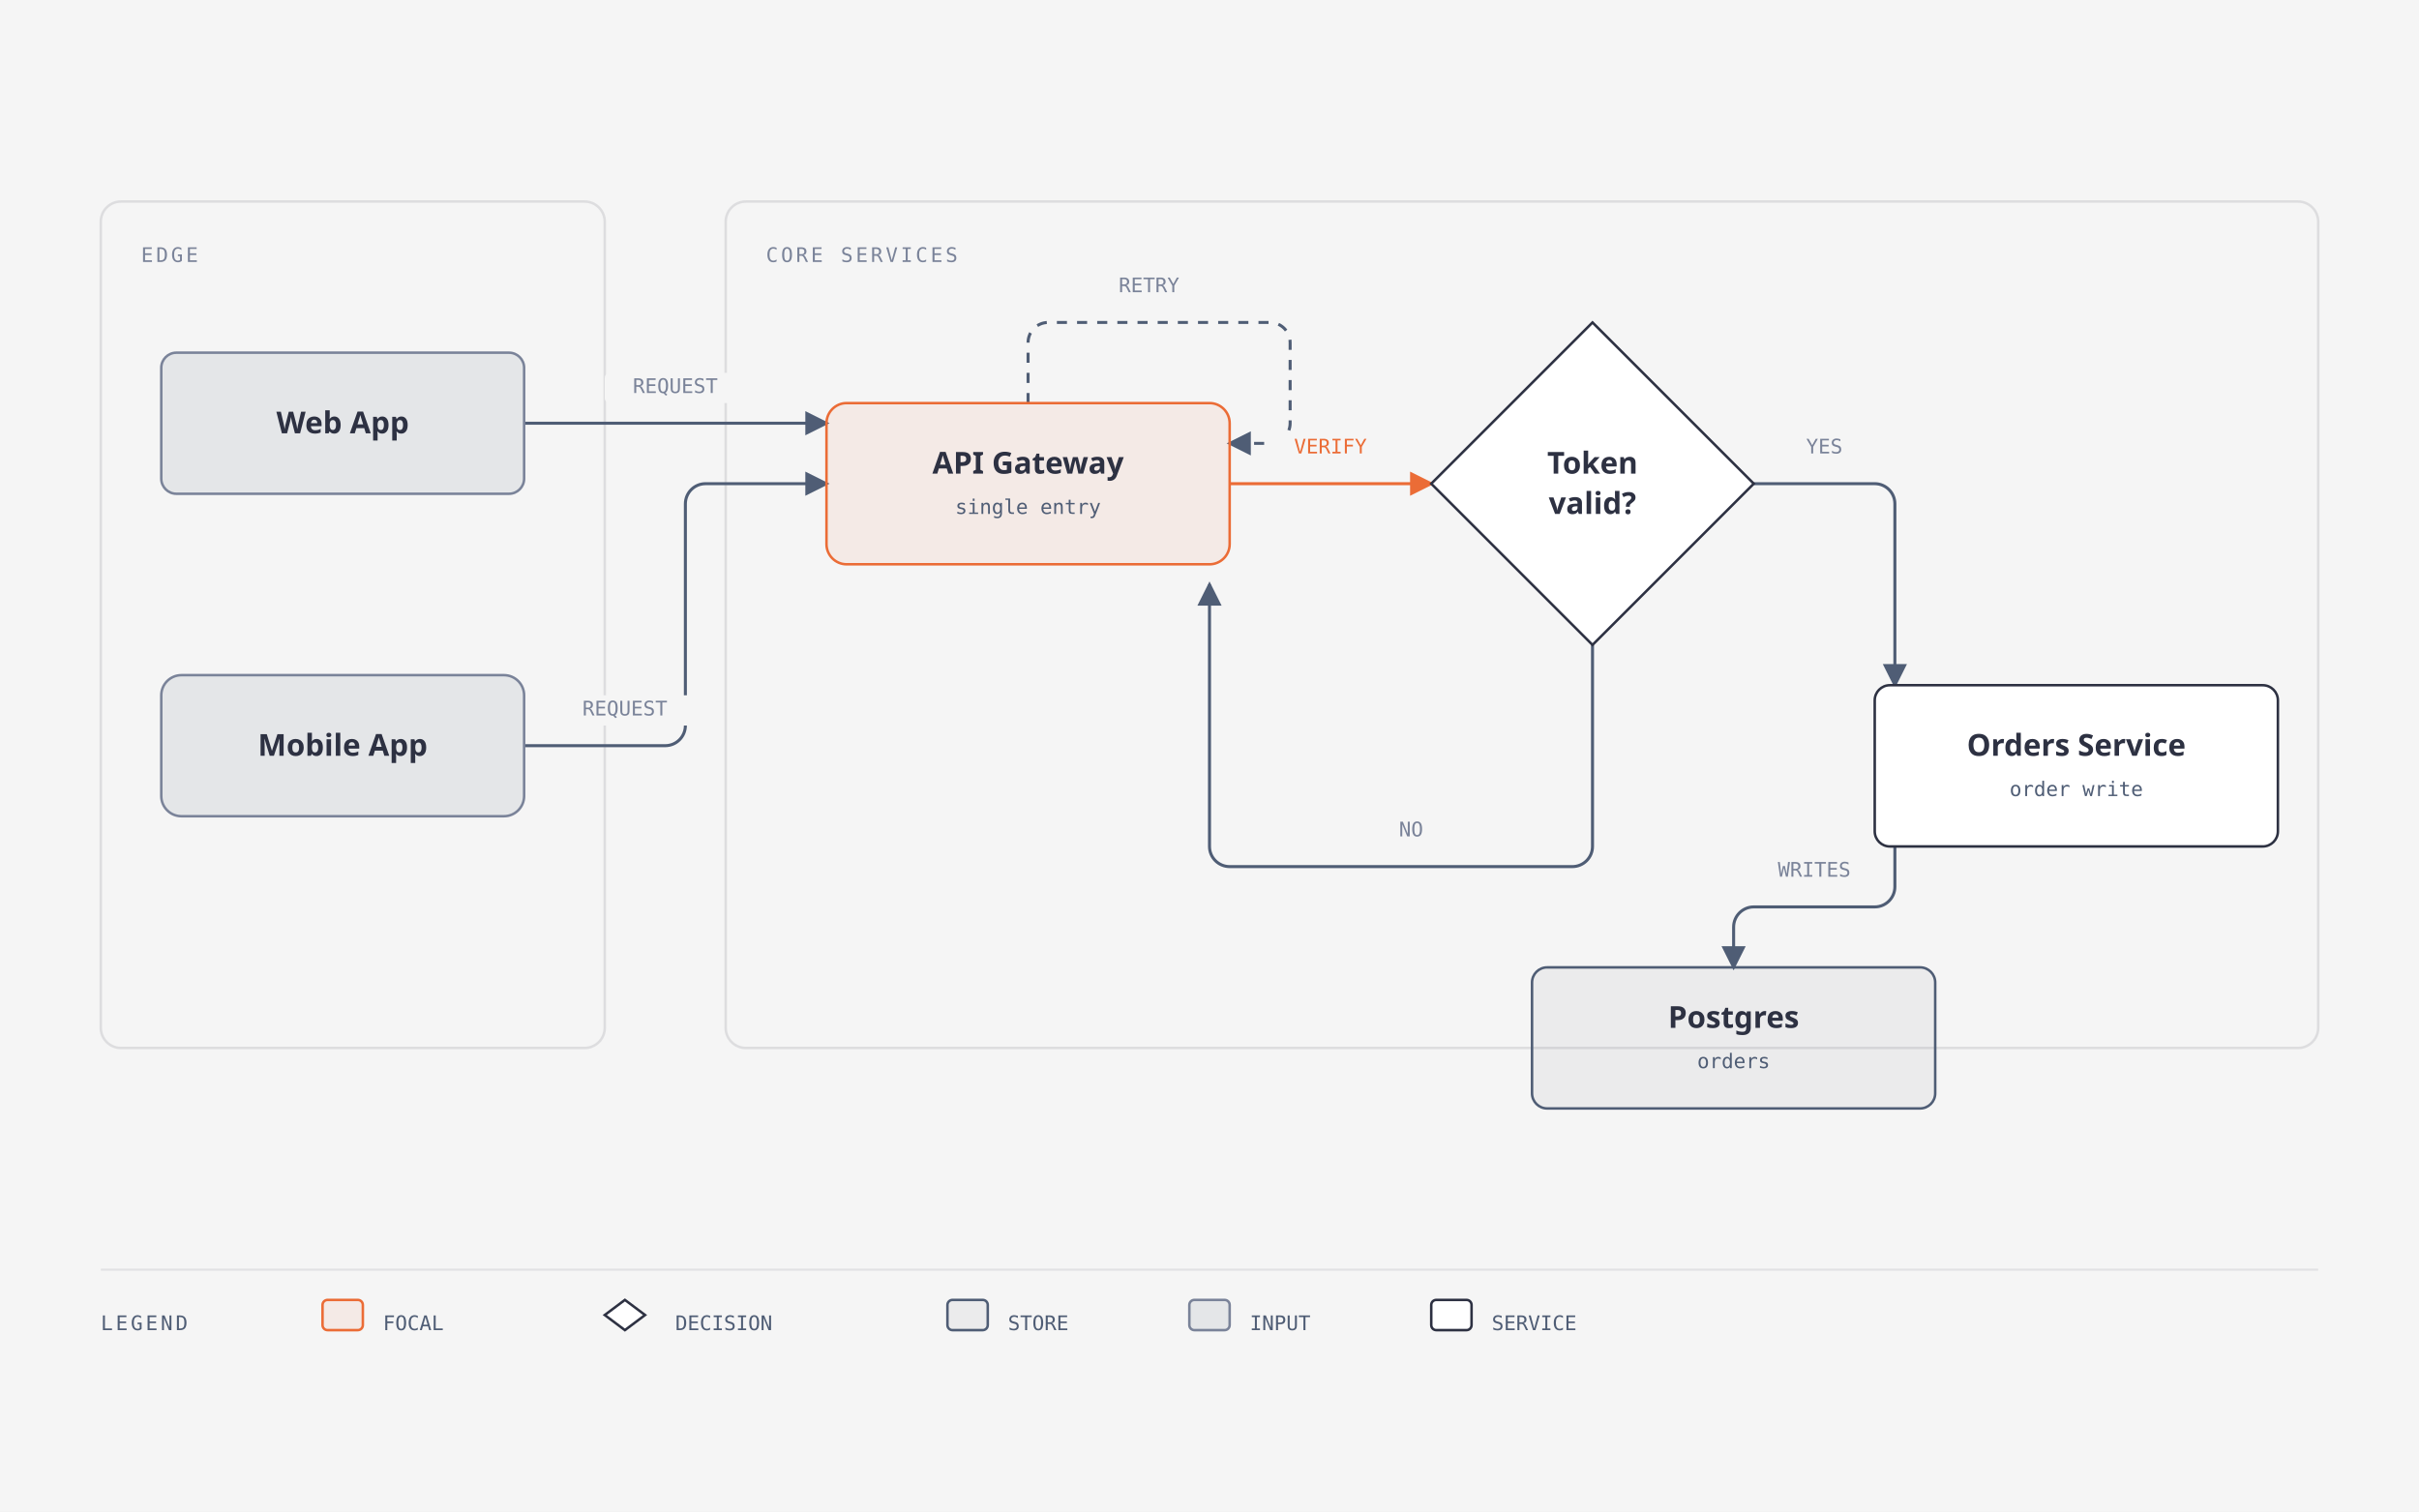
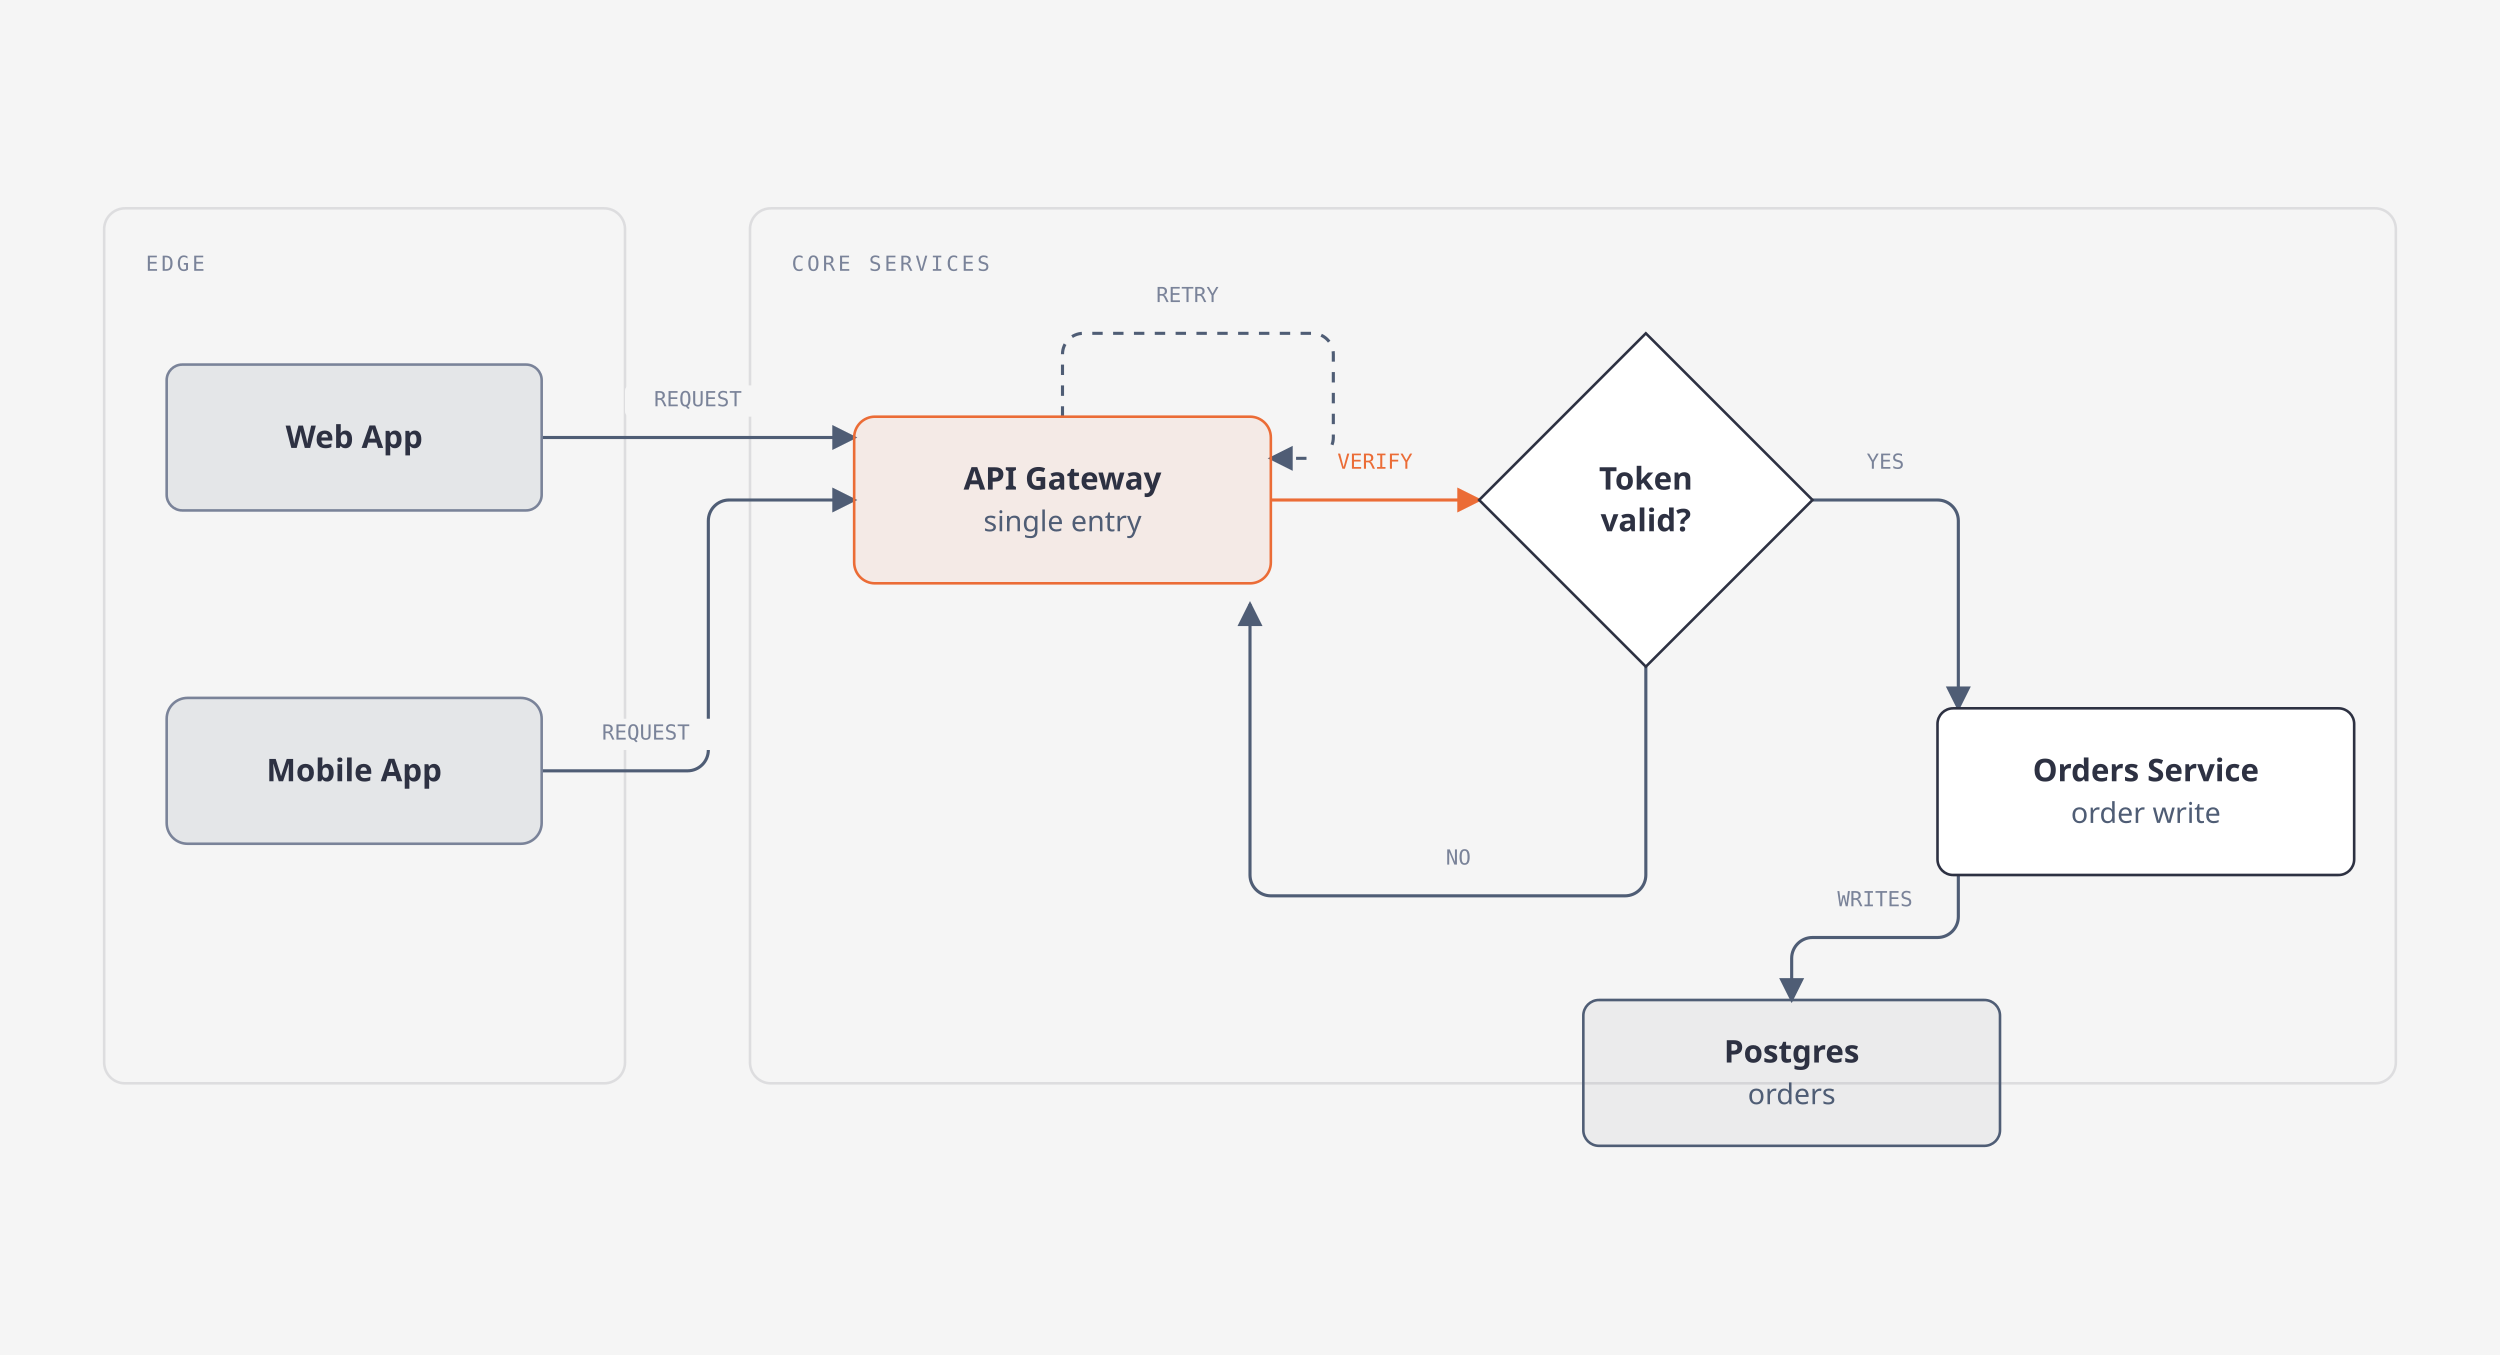
- <svg xmlns="http://www.w3.org/2000/svg" viewBox="0 0 960 600" role="img" aria-labelledby="import-mermaid-title import-mermaid-desc">
+ <svg xmlns="http://www.w3.org/2000/svg" viewBox="0 0 960 520" role="img" aria-labelledby="import-mermaid-title import-mermaid-desc">
  <defs>
    <style>
/* page-css */
@font-face { font-family: 'Amazon Ember'; font-weight: 300; font-style: normal; src: local('Amazon Ember Light'), local('Amazon Ember'); }
@font-face { font-family: 'Amazon Ember'; font-weight: 400; font-style: normal; src: local('Amazon Ember'); }
@font-face { font-family: 'Amazon Ember'; font-weight: 400; font-style: italic; src: local('Amazon Ember Italic'), local('Amazon Ember'); }
@font-face { font-family: 'Amazon Ember'; font-weight: 600; font-style: normal; src: local('Amazon Ember Medium'), local('Amazon Ember'); }
@font-face { font-family: 'Amazon Ember'; font-weight: 700; font-style: normal; src: local('Amazon Ember Bold'), local('Amazon Ember'); }
@font-face { font-family: 'Amazon Ember'; font-weight: 800; font-style: normal; src: local('Amazon Ember Heavy'), local('Amazon Ember'); }
@font-face { font-family: 'Amazon Ember Mono'; font-weight: 400; font-style: normal; src: local('Amazon Ember Mono'); }
@font-face { font-family: 'Amazon Ember Mono'; font-weight: 700; font-style: normal; src: local('Amazon Ember Mono Bold'), local('Amazon Ember Mono'); }
/* /page-css */
    </style>
    <marker id="arrow" markerWidth="8" markerHeight="8" refX="7" refY="4" orient="auto">
      <path d="M0,0 L8,4 L0,8 Z" fill="#4f5d75" />
    </marker>
    <marker id="arrow-accent" markerWidth="8" markerHeight="8" refX="7" refY="4" orient="auto">
      <path d="M0,0 L8,4 L0,8 Z" fill="#eb6c36" />
    </marker>
  </defs>
  <rect width="960" height="600" fill="#f5f5f5" />
  <rect x="40" y="80" width="200" height="336" rx="8" fill="none" stroke="rgba(45,49,66,0.12)" />
  <text x="56" y="104" fill="#7a8399" font-size="8" font-family="'Geist Mono',monospace" letter-spacing=".14em">EDGE</text>
  <rect x="288" y="80" width="632" height="336" rx="8" fill="none" stroke="rgba(45,49,66,0.12)" />
  <text x="304" y="104" fill="#7a8399" font-size="8" font-family="'Geist Mono',monospace" letter-spacing=".14em">CORE SERVICES</text>
  <path d="M208,168 H328" fill="none" stroke="#4f5d75" stroke-width="1.2" marker-end="url(#arrow)" />
  <path d="M208,296 H264 A8,8 0 0 0 272,288 V200 A8,8 0 0 1 280,192 H328" fill="none" stroke="#4f5d75" stroke-width="1.2" marker-end="url(#arrow)" />
  <path d="M488,192 H568" fill="none" stroke="#eb6c36" stroke-width="1.2" marker-end="url(#arrow-accent)" />
  <path d="M696,192 H744 A8,8 0 0 1 752,200 V272" fill="none" stroke="#4f5d75" stroke-width="1.2" marker-end="url(#arrow)" />
  <path d="M632,256 V336 A8,8 0 0 1 624,344 H488 A8,8 0 0 1 480,336 V232" fill="none" stroke="#4f5d75" stroke-width="1.2" marker-end="url(#arrow)" />
  <path d="M408,160 V136 A8,8 0 0 1 416,128 H504 A8,8 0 0 1 512,136 V168 A8,8 0 0 1 504,176 H488" fill="none" stroke="#4f5d75" stroke-width="1.2" stroke-dasharray="4,4" marker-end="url(#arrow)" />
  <path d="M752,336 V352 A8,8 0 0 1 744,360 H696 A8,8 0 0 0 688,368 V384" fill="none" stroke="#4f5d75" stroke-width="1.2" marker-end="url(#arrow)" />
  <rect x="240" y="148" width="56" height="12" rx="2" fill="#f5f5f5" />
  <text x="268" y="156" fill="#7a8399" font-size="8" font-family="'Geist Mono',monospace" text-anchor="middle">REQUEST</text>
  <rect x="220" y="276" width="56" height="12" rx="2" fill="#f5f5f5" />
  <text x="248" y="284" fill="#7a8399" font-size="8" font-family="'Geist Mono',monospace" text-anchor="middle">REQUEST</text>
  <rect x="504" y="172" width="48" height="12" rx="2" fill="#f5f5f5" />
  <text x="528" y="180" fill="#eb6c36" font-size="8" font-family="'Geist Mono',monospace" text-anchor="middle">VERIFY</text>
  <rect x="708" y="172" width="32" height="12" rx="2" fill="#f5f5f5" />
  <text x="724" y="180" fill="#7a8399" font-size="8" font-family="'Geist Mono',monospace" text-anchor="middle">YES</text>
  <rect x="544" y="324" width="32" height="12" rx="2" fill="#f5f5f5" />
  <text x="560" y="332" fill="#7a8399" font-size="8" font-family="'Geist Mono',monospace" text-anchor="middle">NO</text>
  <rect x="432" y="108" width="48" height="12" rx="2" fill="#f5f5f5" />
  <text x="456" y="116" fill="#7a8399" font-size="8" font-family="'Geist Mono',monospace" text-anchor="middle">RETRY</text>
  <rect x="696" y="340" width="48" height="12" rx="2" fill="#f5f5f5" />
  <text x="720" y="348" fill="#7a8399" font-size="8" font-family="'Geist Mono',monospace" text-anchor="middle">WRITES</text>
  <rect x="64" y="140" width="144" height="56" rx="6" fill="rgba(79,93,117,0.10)" stroke="#7a8399" />
  <text x="136" y="172" fill="#2d3142" font-size="12" font-family="'Geist',sans-serif" font-weight="600" text-anchor="middle">Web App</text>
  <rect x="64" y="268" width="144" height="56" rx="8" fill="rgba(79,93,117,0.10)" stroke="#7a8399" />
  <text x="136" y="300" fill="#2d3142" font-size="12" font-family="'Geist',sans-serif" font-weight="600" text-anchor="middle">Mobile App</text>
  <rect x="328" y="160" width="160" height="64" rx="8" fill="rgba(235,108,54,0.08)" stroke="#eb6c36" />
  <text x="408" y="188" fill="#2d3142" font-size="12" font-family="'Geist',sans-serif" font-weight="600" text-anchor="middle">API Gateway</text>
-   <text x="408" y="204" fill="#4f5d75" font-size="8" font-family="'Geist Mono',monospace" text-anchor="middle">single entry</text>
+   <text x="408" y="204" fill="#4f5d75" font-size="11" font-family="'Geist',sans-serif" text-anchor="middle">single entry</text>
  <polygon points="632,128 696,192 632,256 568,192" fill="#ffffff" stroke="#2d3142" />
  <text x="632" y="188" fill="#2d3142" font-size="12" font-family="'Geist',sans-serif" font-weight="600" text-anchor="middle">Token</text>
  <text x="632" y="204" fill="#2d3142" font-size="12" font-family="'Geist',sans-serif" font-weight="600" text-anchor="middle">valid?</text>
  <rect x="744" y="272" width="160" height="64" rx="6" fill="#ffffff" stroke="#2d3142" />
  <text x="824" y="300" fill="#2d3142" font-size="12" font-family="'Geist',sans-serif" font-weight="600" text-anchor="middle">Orders Service</text>
-   <text x="824" y="316" fill="#4f5d75" font-size="8" font-family="'Geist Mono',monospace" text-anchor="middle">order write</text>
+   <text x="824" y="316" fill="#4f5d75" font-size="11" font-family="'Geist',sans-serif" text-anchor="middle">order write</text>
  <rect x="608" y="384" width="160" height="56" rx="6" fill="rgba(45,49,66,0.05)" stroke="#4f5d75" />
  <text x="688" y="408" fill="#2d3142" font-size="12" font-family="'Geist',sans-serif" font-weight="600" text-anchor="middle">Postgres</text>
-   <text x="688" y="424" fill="#4f5d75" font-size="8" font-family="'Geist Mono',monospace" text-anchor="middle">orders</text>
-   <line x1="40" y1="504" x2="920" y2="504" stroke="rgba(45,49,66,0.10)" stroke-width="0.8" />
-   <text x="40" y="528" fill="#4f5d75" font-size="8" font-family="'Geist Mono',monospace" letter-spacing=".14em">LEGEND</text>
-   <rect x="128" y="516" width="16" height="12" rx="2" fill="rgba(235,108,54,0.08)" stroke="#eb6c36" />
-   <text x="152" y="528" fill="#4f5d75" font-size="8" font-family="'Geist Mono',monospace">FOCAL</text>
-   <polygon points="248,516 256,522 248,528 240,522" fill="#ffffff" stroke="#2d3142" />
-   <text x="268" y="528" fill="#4f5d75" font-size="8" font-family="'Geist Mono',monospace">DECISION</text>
-   <rect x="376" y="516" width="16" height="12" rx="2" fill="rgba(45,49,66,0.05)" stroke="#4f5d75" />
-   <text x="400" y="528" fill="#4f5d75" font-size="8" font-family="'Geist Mono',monospace">STORE</text>
-   <rect x="472" y="516" width="16" height="12" rx="2" fill="rgba(79,93,117,0.10)" stroke="#7a8399" />
-   <text x="496" y="528" fill="#4f5d75" font-size="8" font-family="'Geist Mono',monospace">INPUT</text>
-   <rect x="568" y="516" width="16" height="12" rx="2" fill="#ffffff" stroke="#2d3142" />
-   <text x="592" y="528" fill="#4f5d75" font-size="8" font-family="'Geist Mono',monospace">SERVICE</text>
+   <text x="688" y="424" fill="#4f5d75" font-size="11" font-family="'Geist',sans-serif" text-anchor="middle">orders</text>
</svg>
